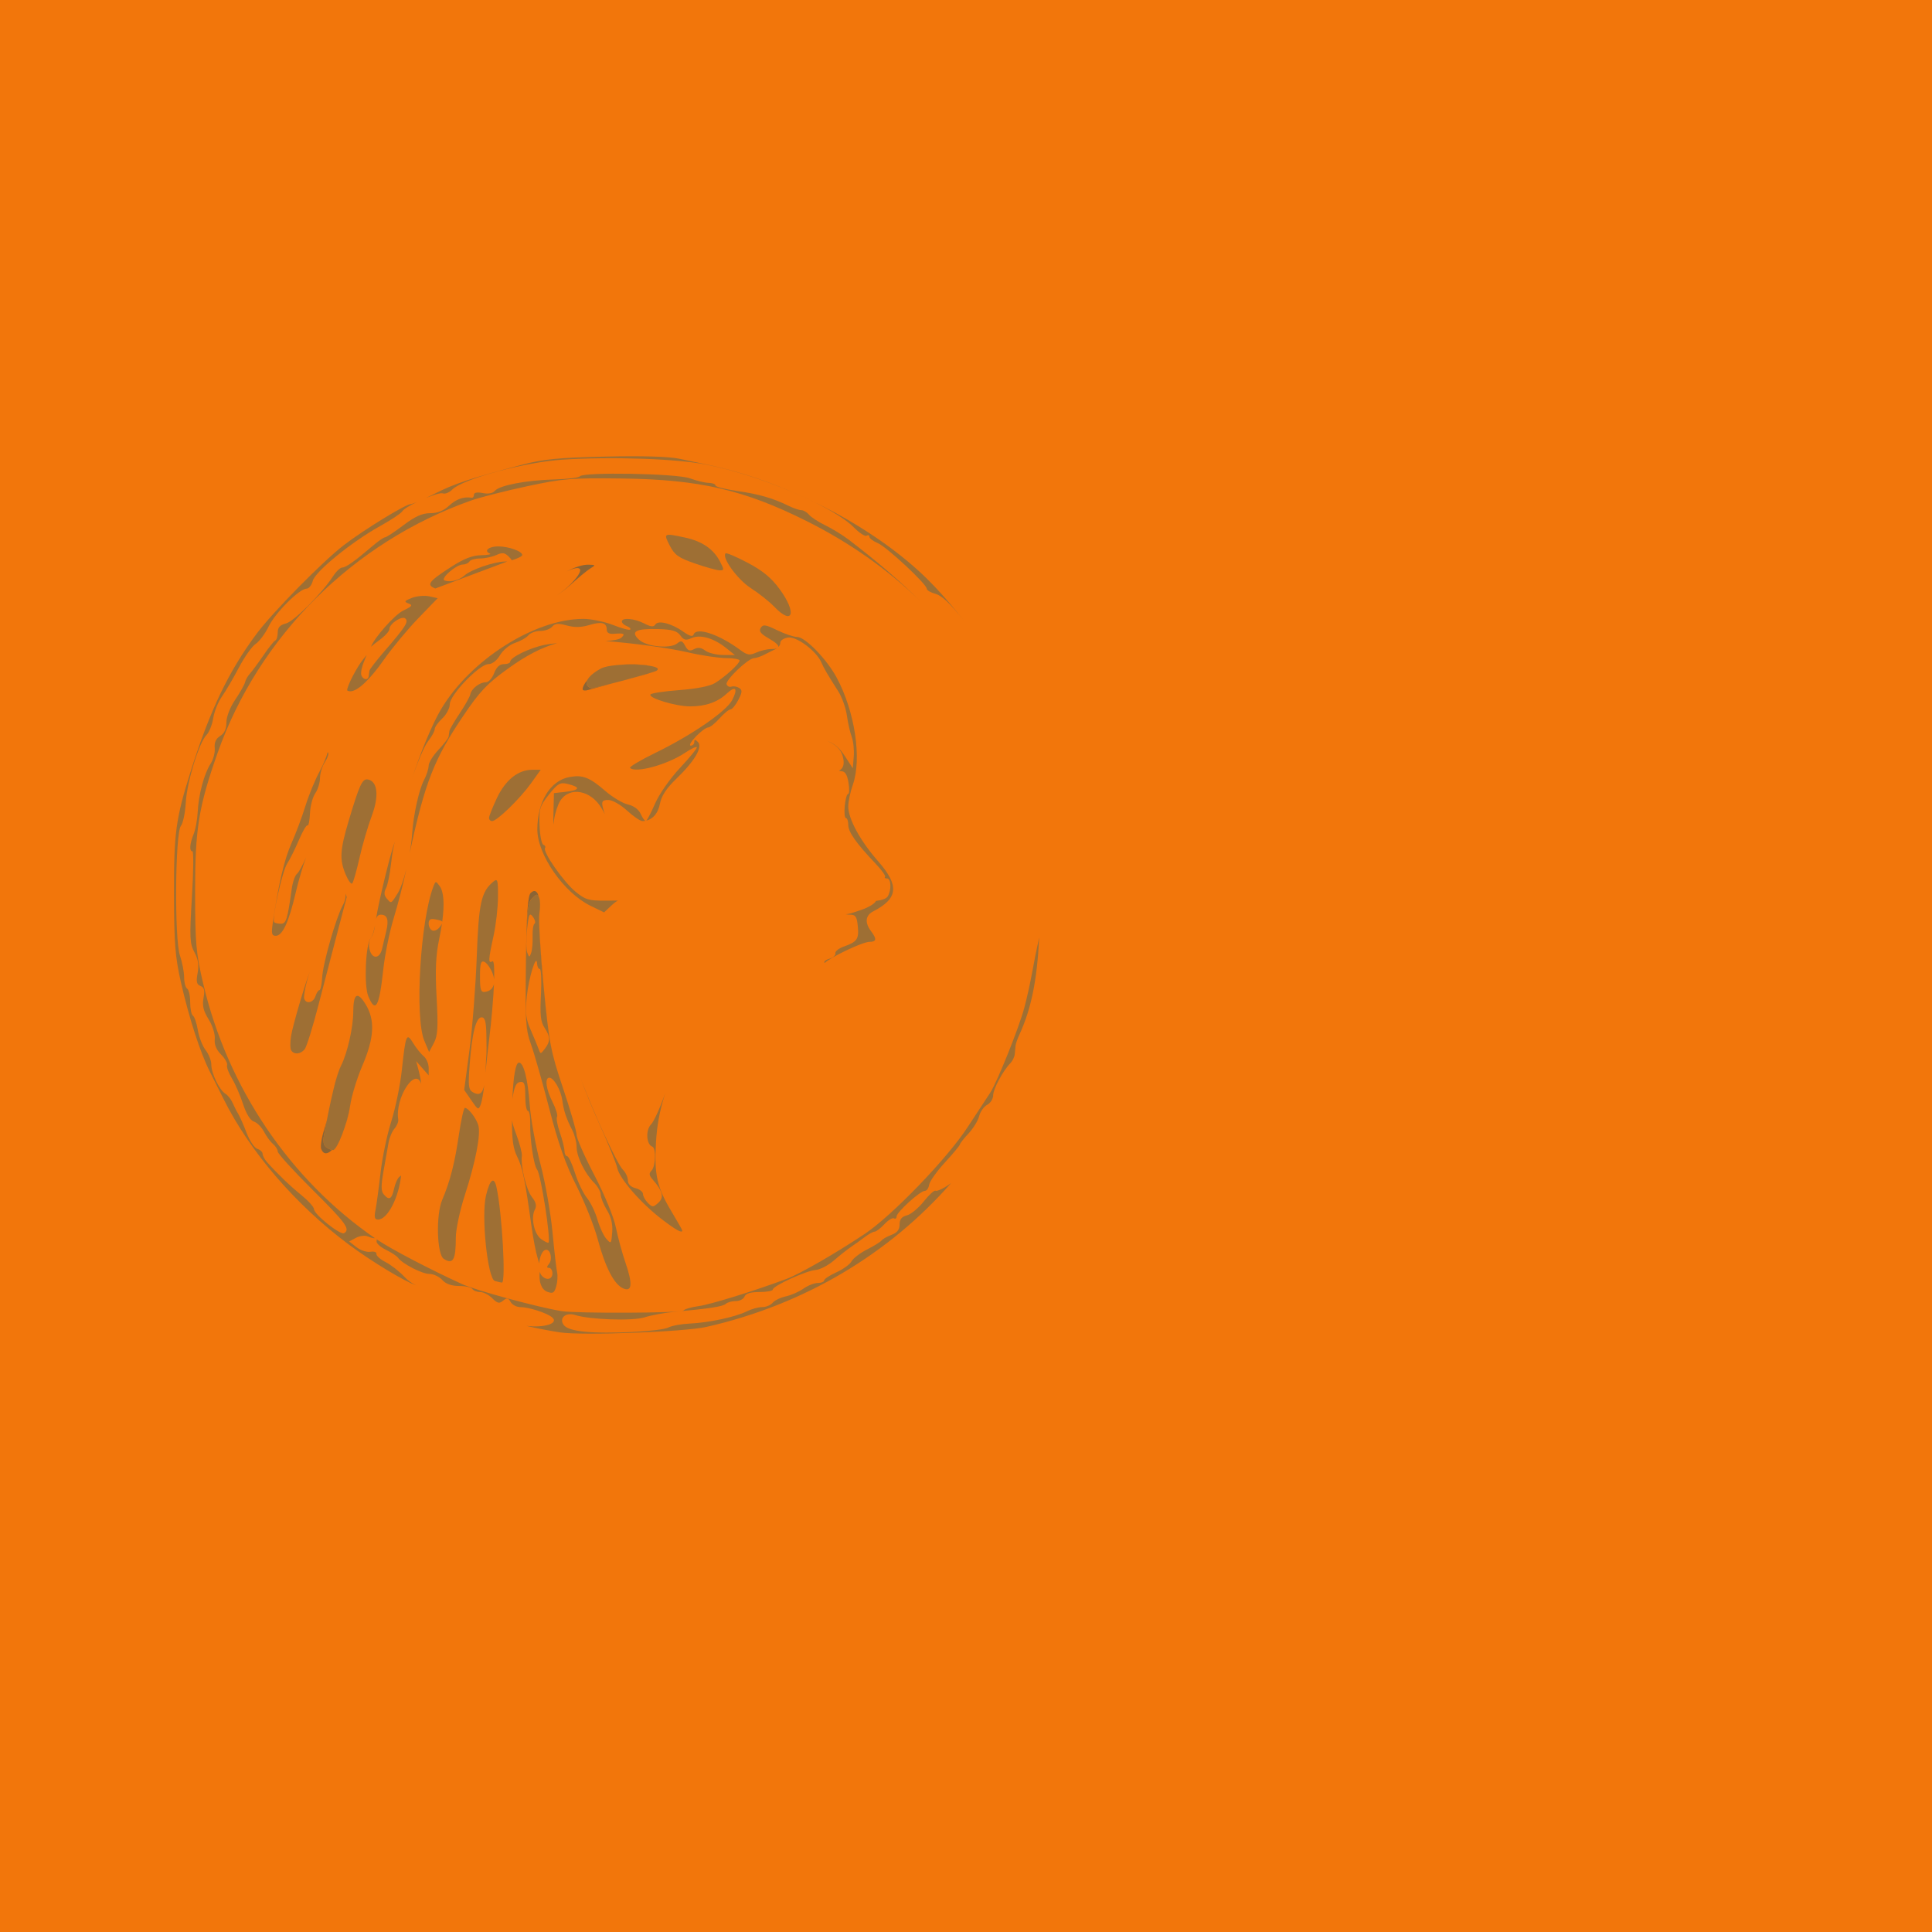
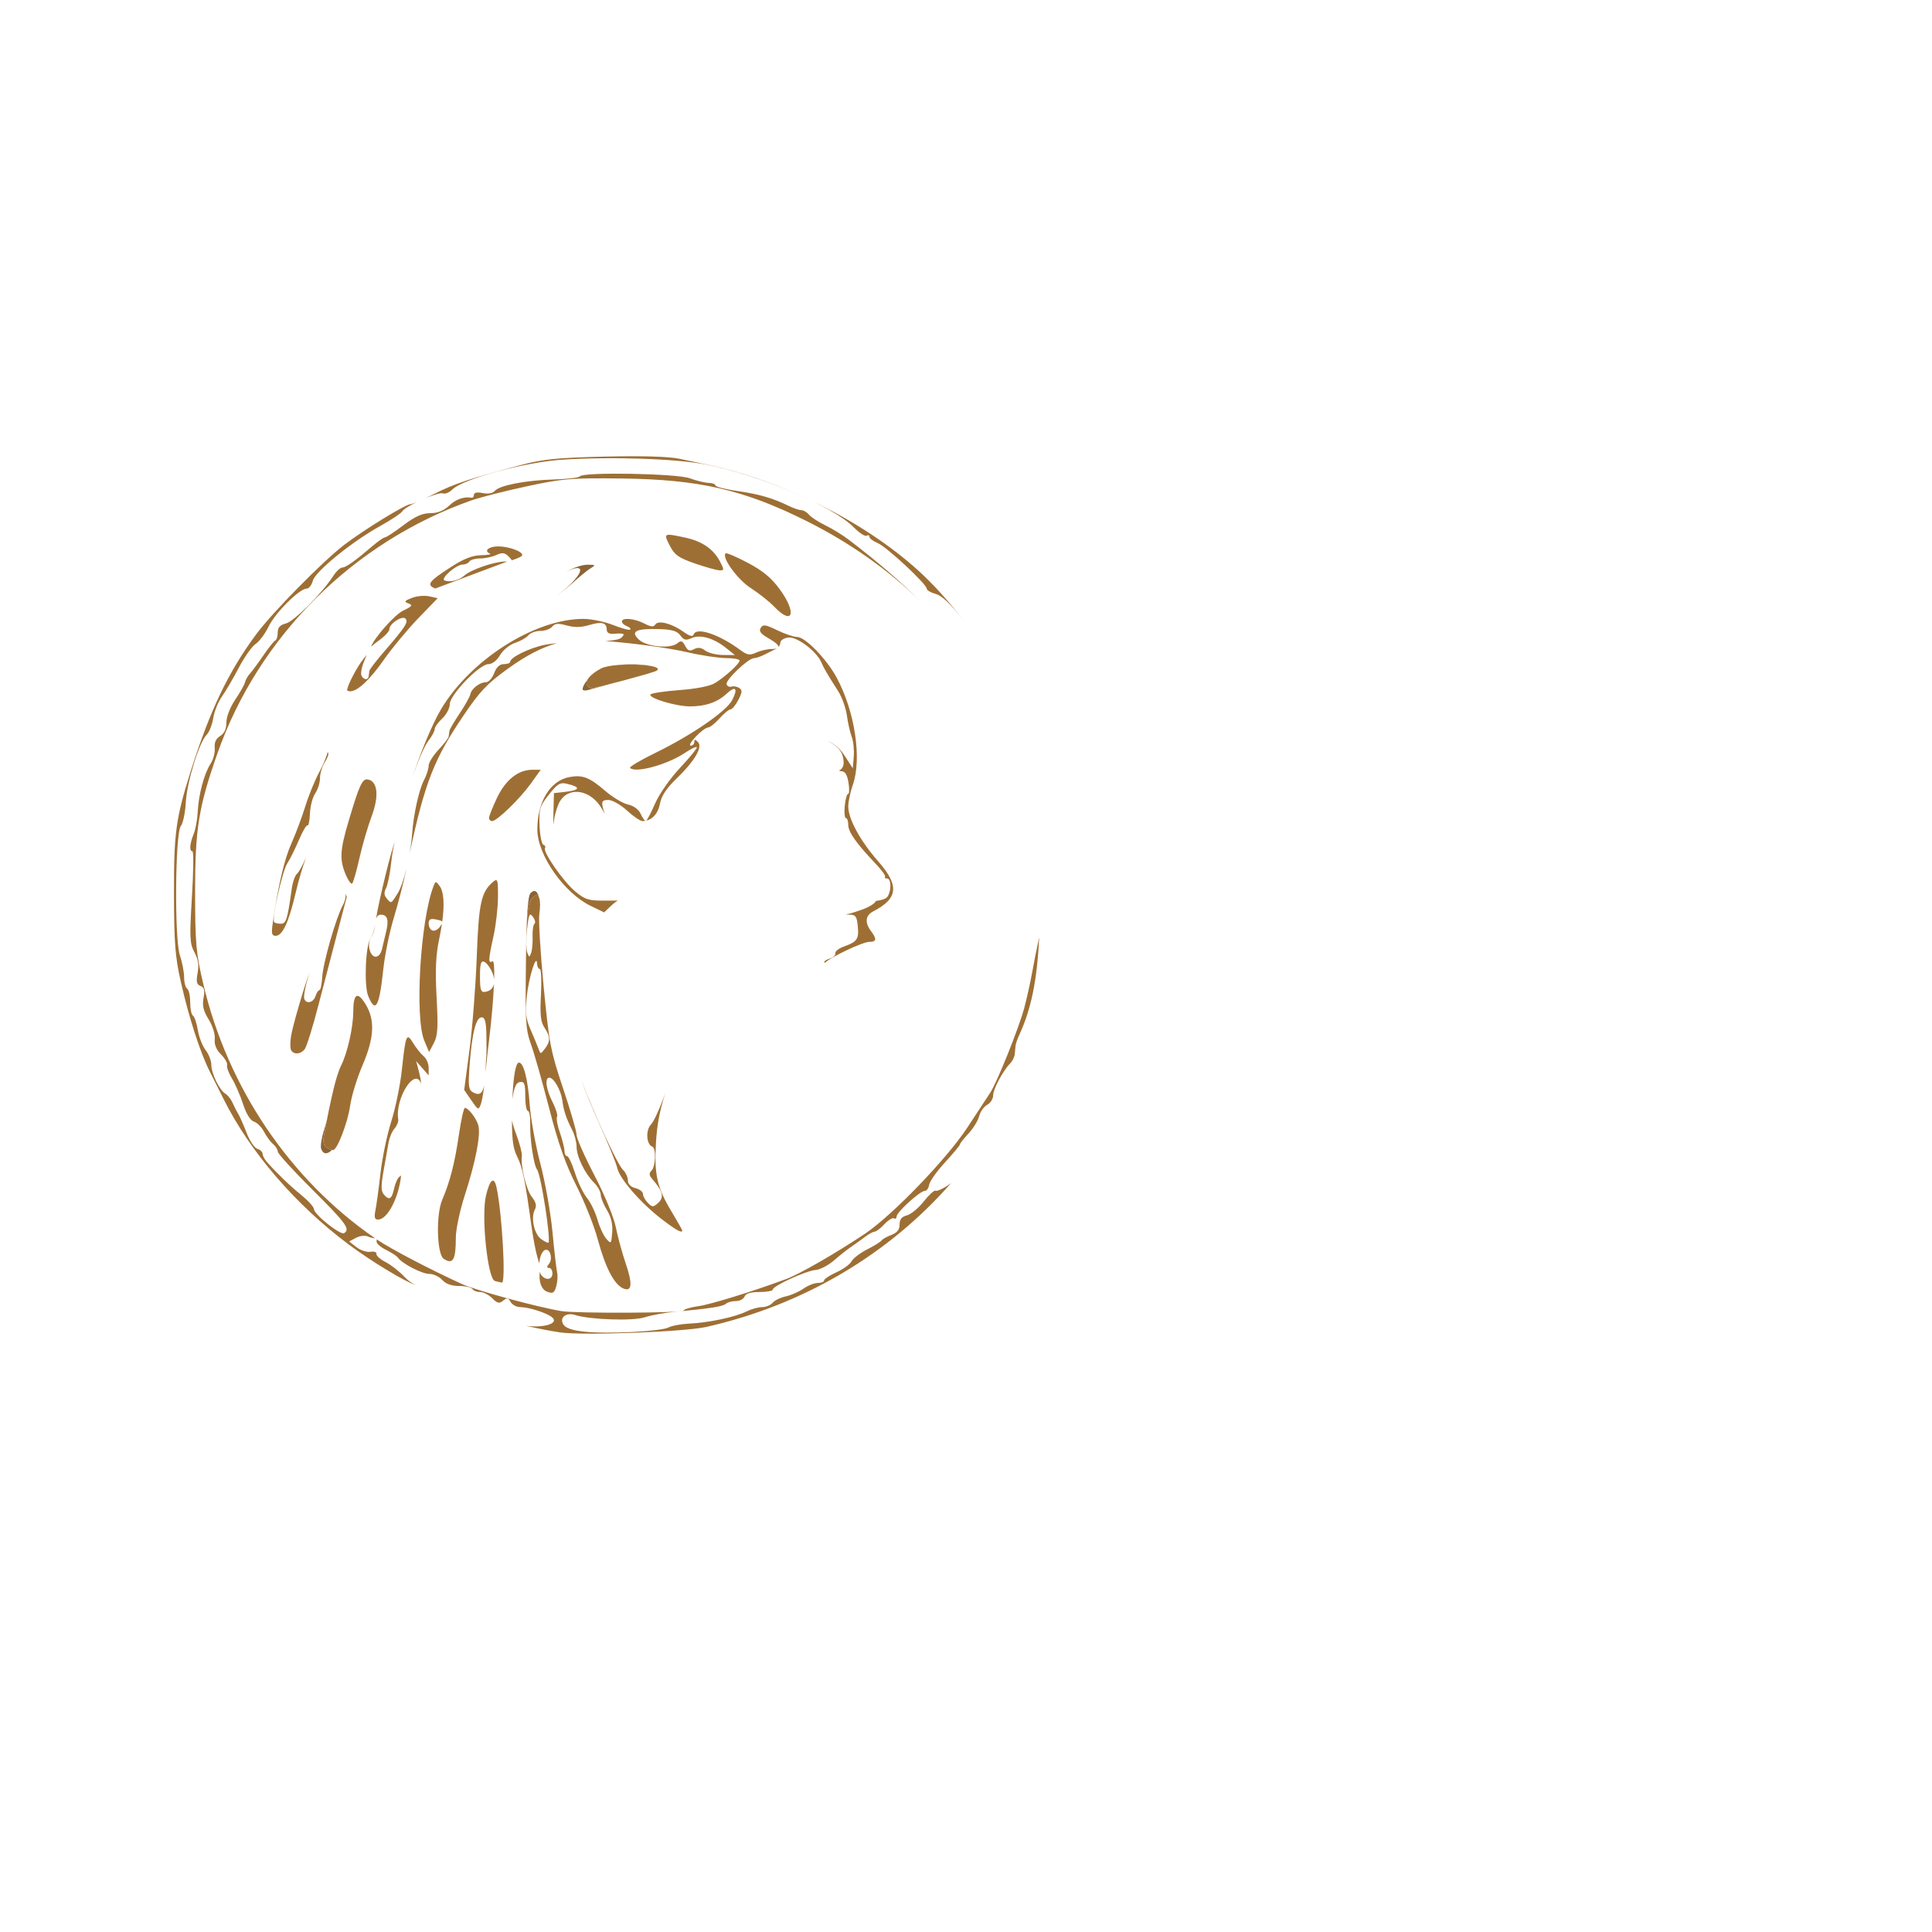
<svg xmlns="http://www.w3.org/2000/svg" width="32" height="32" viewBox="0 0 32 32">
-   <rect width="32" height="32" fill="#f2760b" />
  <g transform="scale(0.05) translate(0, 0)">
    <path d="M 184.26 197.33 C185.74,196.39 187.30,195.18 188.70,193.81 C193.84,188.76 193.15,186.70 187.65,189.32 C190.29,187.93 192.97,187.01 194.95,187.06 C197.35,187.11 197.39,187.19 195.55,188.31 C194.48,188.96 191.49,191.43 188.91,193.79 C187.38,195.18 185.77,196.39 184.26,197.33 ZM 106.40 380.61 C106.08,379.77 106.51,376.92 107.36,374.29 C107.64,373.42 107.96,372.29 108.28,371.05 C107.95,372.70 107.62,374.48 107.27,376.36 C106.93,378.19 107.24,379.54 108.12,380.10 C108.72,380.48 109.46,380.81 109.97,380.93 C108.50,382.40 107.14,382.54 106.40,380.61 ZM 175.91 346.00 C174.12,341.04 173.95,338.36 174.21,318.80 C174.43,302.71 174.83,296.76 175.79,295.81 C177.05,294.55 178.04,295.20 178.49,297.12 C178.01,296.02 177.71,296.15 176.25,297.60 C174.72,299.14 174.47,301.88 174.23,319.93 C173.99,338.28 174.17,341.09 175.92,346.00 C177.01,349.02 179.72,358.60 181.96,367.28 C179.72,358.60 177.00,349.02 175.91,346.00 ZM 193.00 228.29 C193.00,227.53 193.63,226.39 194.58,225.23 C194.23,225.89 194.18,226.48 194.47,226.96 C194.83,227.53 195.50,228.00 195.97,228.00 C196.41,228.00 198.89,227.41 202.01,226.61 C198.37,227.58 195.44,228.38 194.75,228.59 C193.79,228.89 193.00,228.75 193.00,228.29 ZM 182.51 346.44 C181.60,341.81 181.01,336.40 180.07,326.74 C179.23,318.12 178.67,309.75 178.59,305.42 C178.72,310.14 179.30,318.50 180.10,326.86 C181.03,336.46 181.61,341.83 182.51,346.44 ZM 203.74 220.38 C207.57,219.93 212.48,219.95 215.28,220.56 C212.33,220.09 207.50,219.99 203.74,220.38 ZM 120.03 353.03 C118.27,357.14 116.44,363.13 115.98,366.34 C115.64,368.66 115.06,370.93 114.34,372.99 C115.08,370.68 115.70,368.23 116.00,366.15 C116.45,363.04 118.27,357.14 120.03,353.03 ZM 110.40 361.18 C111.09,358.05 112.14,354.68 112.96,353.05 C114.13,350.73 115.24,347.10 116.01,343.44 C115.25,347.09 114.14,350.71 112.99,353.00 C112.22,354.51 111.37,357.21 110.40,361.18 ZM 215.56 222.87 C214.06,223.38 211.67,224.05 208.13,224.99 C211.04,224.20 213.80,223.41 215.56,222.87 ZM 198.77 221.62 C198.85,221.58 198.93,221.54 199.01,221.49 C199.02,221.49 199.03,221.48 199.05,221.48 C198.95,221.52 198.86,221.57 198.77,221.62 Z" fill="rgba(139,100,53,1)" />
    <path d="M 137.83 425.77 C134.01,424.48 123.17,417.96 115.50,412.24 C97.89,399.10 82.70,381.43 74.03,364.00 C72.80,361.52 70.76,357.48 69.51,355.00 C66.36,348.79 62.59,337.14 59.93,325.39 C58.04,317.08 57.67,312.45 57.63,296.50 C57.58,275.92 58.21,271.22 63.17,255.50 C69.56,235.27 75.71,222.42 84.96,210.00 C90.30,202.81 106.91,185.95 113.95,180.55 C120.58,175.47 134.38,167.00 136.04,167.00 C136.30,167.00 137.01,166.76 138.02,166.34 C135.69,167.47 133.70,168.66 133.26,169.38 C132.84,170.06 129.57,172.24 126.00,174.22 C116.53,179.46 104.38,189.34 103.61,192.42 C103.25,193.84 102.32,195.00 101.55,195.00 C99.18,195.00 91.19,202.98 88.98,207.55 C87.84,209.91 85.91,212.49 84.70,213.29 C83.49,214.09 80.99,217.61 79.15,221.12 C77.31,224.63 74.78,228.94 73.54,230.70 C72.29,232.45 70.99,235.68 70.64,237.87 C70.29,240.07 69.30,242.56 68.45,243.41 C65.96,245.89 61.95,258.94 61.55,265.78 C61.36,269.23 60.62,272.75 59.92,273.59 C58.02,275.89 57.75,311.12 59.60,316.50 C60.35,318.70 60.98,321.94 60.99,323.69 C60.99,325.45 61.45,327.16 62.00,327.50 C62.55,327.84 63.00,329.86 63.00,332.00 C63.00,334.14 63.41,336.14 63.91,336.45 C64.42,336.76 65.15,338.92 65.54,341.26 C65.93,343.59 67.10,346.57 68.13,347.88 C69.16,349.20 70.00,351.36 70.00,352.68 C70.00,355.59 72.72,361.18 74.69,362.33 C75.47,362.79 76.53,364.14 77.05,365.33 C77.57,366.52 78.41,368.17 78.93,369.00 C79.44,369.83 80.68,372.64 81.68,375.26 C82.68,377.87 84.29,380.26 85.25,380.57 C86.21,380.88 87.00,381.63 87.00,382.23 C87.00,382.84 87.64,384.04 88.41,384.92 C91.99,388.92 96.00,392.78 99.83,395.89 C102.12,397.76 104.00,399.84 104.00,400.52 C104.00,402.26 112.77,409.26 113.99,408.50 C116.11,407.19 114.62,405.15 103.49,394.09 C97.17,387.81 92.00,382.13 92.00,381.46 C92.00,380.79 91.30,379.66 90.43,378.95 C89.57,378.23 88.23,376.41 87.45,374.89 C86.66,373.38 85.16,371.87 84.11,371.54 C82.91,371.16 81.58,369.00 80.51,365.72 C79.58,362.85 77.92,359.04 76.83,357.25 C75.73,355.46 75.01,353.48 75.22,352.84 C75.43,352.21 74.53,350.63 73.23,349.32 C71.64,347.73 70.95,346.03 71.14,344.19 C71.31,342.62 70.44,339.83 69.11,337.68 C67.36,334.85 66.95,333.10 67.42,330.58 C67.90,328.01 67.67,327.09 66.41,326.61 C65.13,326.11 64.93,325.21 65.46,322.33 C65.95,319.73 65.65,317.77 64.41,315.46 C62.85,312.56 62.76,310.67 63.58,297.11 C64.09,288.80 64.16,282.00 63.75,282.00 C62.66,282.00 62.83,279.55 64.14,276.32 C64.77,274.77 65.37,271.48 65.49,269.00 C65.75,263.29 67.64,256.22 69.76,253.00 C70.66,251.62 71.28,249.29 71.13,247.80 C70.95,245.96 71.52,244.69 72.93,243.81 C74.32,242.94 75.00,241.47 75.00,239.31 C75.00,237.41 76.20,234.32 77.93,231.76 C79.54,229.37 81.01,226.77 81.18,225.98 C81.36,225.19 82.06,223.94 82.75,223.20 C83.44,222.46 85.44,219.75 87.20,217.18 C88.95,214.60 90.75,212.35 91.19,212.17 C91.64,211.98 92.00,210.79 92.00,209.53 C92.00,207.85 92.74,207.03 94.72,206.53 C97.38,205.87 106.66,196.56 110.35,190.86 C111.36,189.29 112.73,188.00 113.38,188.00 C114.57,188.00 117.61,185.84 123.55,180.75 C125.32,179.24 127.11,178.00 127.54,178.00 C127.97,178.00 130.70,176.20 133.62,174.00 C137.51,171.06 139.87,170.00 142.50,170.00 C144.94,170.00 146.95,169.20 148.78,167.50 C151.13,165.32 153.59,164.46 156.25,164.88 C156.66,164.95 157.00,164.49 157.00,163.88 C157.00,163.17 158.08,162.97 159.91,163.33 C161.72,163.69 163.23,163.42 163.90,162.62 C165.43,160.78 174.14,159.10 183.50,158.83 C187.90,158.70 191.75,158.24 192.06,157.80 C193.11,156.29 224.14,156.84 228.50,158.44 C230.70,159.25 233.51,159.93 234.75,159.96 C235.99,159.98 237.00,160.36 237.00,160.80 C237.00,161.24 240.26,162.08 244.25,162.65 C251.52,163.71 256.06,165.02 261.33,167.61 C262.89,168.37 264.75,169.00 265.46,169.00 C266.17,169.00 267.32,169.68 268.01,170.51 C268.70,171.34 271.12,172.92 273.38,174.01 C275.65,175.10 279.12,177.24 281.11,178.75 C290.34,185.79 298.21,192.52 304.95,199.22 C294.31,188.81 281.66,179.85 267.30,172.66 C246.53,162.26 231.76,158.84 206.09,158.51 C189.19,158.30 186.61,158.51 174.59,161.08 C167.39,162.62 159.02,164.75 156.00,165.82 C116.98,179.62 85.71,210.78 72.07,249.45 C65.80,267.24 64.62,274.55 64.63,295.50 C64.65,312.56 64.92,315.66 67.32,325.87 C75.40,360.24 96.03,390.78 124.21,410.17 C123.78,410.23 122.72,409.97 121.83,409.58 C120.91,409.18 119.15,409.39 117.91,410.05 L 115.67 411.25 L 118.09 413.14 C119.41,414.18 121.49,414.87 122.70,414.67 C123.91,414.46 124.81,414.78 124.70,415.36 C124.59,415.95 125.95,417.17 127.71,418.07 C129.48,418.97 132.25,421.13 133.87,422.86 C135.09,424.17 136.66,425.30 137.83,425.77 ZM 206.38 426.77 C203.39,425.42 200.49,419.77 198.00,410.50 C196.83,406.12 193.65,398.15 190.95,392.80 C187.37,385.71 184.92,378.78 181.96,367.28 C179.72,358.60 177.01,349.02 175.92,346.00 C174.17,341.09 173.99,338.28 174.23,319.93 C174.26,317.20 174.30,314.82 174.34,312.75 C174.36,314.02 174.46,315.04 174.64,315.51 C175.30,317.23 175.39,317.23 175.96,315.62 C176.29,314.66 176.51,312.22 176.43,310.19 C176.36,308.16 176.64,306.27 177.06,305.99 C177.48,305.72 177.25,304.70 176.55,303.73 C175.43,302.20 175.17,302.74 174.60,307.82 C174.51,308.64 174.44,309.47 174.40,310.27 C174.63,300.76 175.05,298.81 176.25,297.60 C177.84,296.01 178.06,296.00 178.63,297.47 C178.97,298.36 178.99,300.70 178.67,302.67 C178.35,304.65 178.98,315.48 180.07,326.74 C181.90,345.60 182.41,348.27 186.53,360.53 C188.99,367.86 191.00,374.79 191.00,375.93 C191.00,377.08 193.65,383.08 196.88,389.27 C200.26,395.74 203.28,403.07 203.99,406.51 C204.66,409.81 206.10,415.08 207.18,418.23 C209.64,425.40 209.38,428.12 206.38,426.77 ZM 214.09 271.85 C214.60,271.29 215.78,269.00 216.95,266.30 C218.38,263.02 221.90,257.97 225.34,254.29 C228.61,250.80 231.08,247.75 230.83,247.50 C230.59,247.25 228.84,248.09 226.94,249.37 C221.10,253.29 210.54,256.20 208.72,254.39 C208.38,254.05 212.13,251.82 217.04,249.43 C229.13,243.54 240.61,235.65 242.56,231.89 C244.55,228.03 243.69,227.01 240.75,229.76 C237.71,232.61 233.72,234.00 228.61,234.00 C223.90,234.00 214.73,231.25 215.47,230.05 C215.73,229.63 220.05,228.98 225.07,228.60 C230.71,228.18 235.22,227.29 236.85,226.27 C240.32,224.13 245.00,219.84 245.00,218.81 C245.00,218.37 242.99,218.00 240.54,218.00 C238.09,218.00 232.35,217.14 227.79,216.08 C221.27,214.58 209.65,213.04 200.56,212.36 C203.46,212.16 205.26,211.78 205.82,211.25 C207.24,209.91 206.78,209.68 203.25,209.96 C201.83,210.08 201.00,209.59 201.00,208.63 C201.00,206.26 199.36,205.81 195.21,207.05 C192.53,207.86 190.30,207.90 187.74,207.19 C184.88,206.41 183.84,206.49 182.92,207.59 C182.28,208.37 180.52,209.00 179.00,209.00 C177.48,209.00 175.70,209.65 175.04,210.45 C174.38,211.25 172.40,212.37 170.63,212.96 C168.85,213.54 166.63,215.35 165.65,217.01 C164.59,218.82 163.06,220.00 161.79,220.00 C158.84,220.00 149.00,230.20 149.00,233.26 C149.00,234.58 147.88,236.71 146.50,238.00 C145.12,239.29 144.00,240.88 144.00,241.54 C144.00,242.19 143.09,243.89 141.97,245.31 C140.52,247.16 138.30,252.47 136.36,258.27 C139.22,249.50 143.09,240.01 146.10,234.95 C155.84,218.56 177.09,205.05 193.21,205.01 C195.81,205.01 200.25,205.92 203.09,207.04 C205.93,208.16 208.49,208.84 208.77,208.56 C209.06,208.28 208.55,207.76 207.64,207.42 C206.74,207.07 206.00,206.38 206.00,205.89 C206.00,204.49 210.20,204.86 213.42,206.54 C215.59,207.67 216.53,207.76 217.07,206.89 C218.01,205.36 222.49,206.50 226.37,209.27 C228.42,210.72 229.49,211.02 229.77,210.20 C230.63,207.60 238.14,210.08 245.20,215.30 C247.53,217.03 248.35,217.16 250.52,216.17 C251.94,215.53 254.20,215.00 255.55,215.00 C256.35,215.00 256.95,214.93 257.34,214.79 C257.23,214.87 257.12,214.93 257.00,214.99 C256.17,215.37 254.49,216.21 253.26,216.84 C252.03,217.48 250.46,218.01 249.76,218.03 C247.82,218.07 240.21,225.34 240.70,226.69 C240.94,227.35 241.66,227.69 242.31,227.45 C242.97,227.22 244.10,227.41 244.84,227.88 C245.95,228.59 245.91,229.28 244.57,231.87 C243.68,233.59 242.51,235.00 241.98,235.00 C241.45,235.00 239.81,236.35 238.34,238.00 C236.87,239.65 235.15,241.00 234.52,241.00 C233.89,241.00 232.08,242.35 230.50,244.00 C228.92,245.65 228.16,247.00 228.81,247.00 C229.47,247.00 230.00,246.46 230.00,245.80 C230.00,244.87 230.27,244.87 231.21,245.81 C232.86,247.46 230.11,252.13 224.00,258.02 C220.73,261.17 219.10,263.67 218.61,266.26 C218.05,269.27 216.36,271.30 214.09,271.85 ZM 185.50 441.37 C181.92,440.82 178.11,440.08 174.30,439.20 C180.16,439.95 185.47,438.40 182.79,436.30 C180.95,434.86 175.10,433.00 172.40,433.00 C171.13,433.00 169.67,432.23 169.15,431.30 C168.36,429.89 167.92,429.82 166.66,430.86 C165.40,431.91 164.78,431.78 163.07,430.07 C161.93,428.93 160.13,428.00 159.06,428.00 C157.99,428.00 156.84,427.55 156.50,427.00 C156.16,426.45 154.18,426.00 152.10,426.00 C149.58,426.00 147.70,425.33 146.50,424.00 C145.50,422.90 143.58,422.00 142.21,422.00 C139.78,422.00 133.15,418.56 131.82,416.61 C131.45,416.07 129.65,414.89 127.82,414.00 C126.00,413.10 124.61,411.84 124.75,411.19 C124.80,410.94 124.80,410.71 124.76,410.54 C124.84,410.59 124.92,410.65 125.00,410.70 C129.50,413.75 142.63,420.61 153.00,425.34 C157.71,427.48 178.15,433.05 186.00,434.32 C191.00,435.13 225.90,434.98 226.41,434.14 C226.71,433.67 228.96,433.00 231.42,432.67 C235.41,432.12 249.45,427.78 260.53,423.66 C264.93,422.03 276.96,415.10 286.48,408.73 C295.56,402.66 313.64,383.91 320.46,373.50 C323.70,368.55 327.10,363.38 328.01,362.00 C330.26,358.60 337.44,340.76 339.27,334.00 C340.09,330.98 341.29,325.58 341.94,322.00 C342.58,318.42 343.48,313.92 343.93,312.00 C344.04,311.53 344.14,311.03 344.24,310.52 C343.56,324.92 341.54,334.41 337.63,342.87 C337.02,344.18 336.48,345.75 336.42,346.37 C336.36,346.99 336.24,348.26 336.15,349.18 C336.07,350.10 335.42,351.45 334.71,352.18 C332.23,354.72 329.00,360.75 329.00,362.83 C329.00,363.99 328.11,365.41 327.01,365.99 C325.92,366.58 324.72,368.27 324.35,369.76 C323.97,371.25 322.39,373.82 320.84,375.48 C319.28,377.14 318.01,378.76 318.00,379.08 C318.00,379.40 315.77,382.09 313.04,385.06 C310.31,388.02 307.95,391.36 307.79,392.48 C307.63,393.59 306.98,394.50 306.35,394.50 C304.78,394.50 297.00,401.57 297.00,402.99 C297.00,403.61 296.62,403.88 296.15,403.59 C295.68,403.30 294.25,404.17 292.97,405.53 C291.70,406.89 290.24,408.00 289.73,408.00 C289.23,408.00 287.78,408.79 286.52,409.75 C285.26,410.71 283.22,412.17 281.99,413.00 C280.76,413.83 278.20,415.85 276.30,417.50 C274.41,419.15 271.65,420.59 270.18,420.70 C267.05,420.93 256.00,425.99 256.00,427.18 C256.00,427.63 254.02,428.00 251.61,428.00 C248.62,428.00 247.03,428.48 246.64,429.50 C246.32,430.33 245.01,431.00 243.73,431.00 C242.45,431.00 240.97,431.41 240.45,431.90 C239.51,432.80 235.13,433.48 223.50,434.55 C220.20,434.85 215.70,435.68 213.50,436.39 C209.59,437.65 195.42,437.17 190.50,435.61 C187.51,434.66 185.22,436.49 186.60,438.72 C187.37,439.95 189.51,440.69 193.60,441.13 C201.32,441.95 218.96,441.06 221.49,439.72 C222.58,439.15 225.73,438.57 228.49,438.45 C234.79,438.16 243.63,436.27 247.33,434.42 C248.89,433.64 251.20,433.00 252.46,433.00 C253.72,433.00 255.29,432.35 255.95,431.56 C256.60,430.77 258.57,429.82 260.32,429.44 C262.07,429.06 264.69,427.91 266.15,426.88 C267.61,425.84 269.75,425.00 270.90,425.00 C272.06,425.00 273.00,424.62 273.00,424.15 C273.00,423.69 274.83,422.48 277.06,421.47 C279.29,420.47 281.56,418.82 282.09,417.82 C282.63,416.82 284.96,415.04 287.28,413.87 C289.60,412.69 291.73,411.37 292.02,410.93 C292.31,410.49 293.77,409.66 295.27,409.09 C297.20,408.35 298.00,407.34 298.00,405.63 C298.00,403.91 298.70,403.04 300.41,402.61 C301.74,402.28 304.26,400.20 306.00,398.00 C307.75,395.79 309.50,394.19 309.90,394.44 C310.47,394.79 313.43,393.19 315.07,391.90 C294.51,415.36 266.50,432.19 234.00,439.56 C226.67,441.22 192.81,442.48 185.50,441.37 ZM 108.12 380.10 C107.24,379.54 106.93,378.19 107.27,376.36 C109.64,363.50 111.48,355.98 112.99,353.00 C115.08,348.86 116.99,340.39 117.02,335.20 C117.04,329.13 118.38,328.26 121.05,332.58 C124.31,337.86 124.02,343.73 120.03,353.03 C118.27,357.14 116.45,363.04 116.00,366.15 C115.14,372.04 111.70,381.01 110.31,380.98 C109.86,380.98 108.88,380.58 108.12,380.10 ZM 147.02 417.03 C144.71,415.57 144.36,402.45 146.49,397.45 C149.09,391.38 150.64,385.32 152.04,375.75 C152.75,370.94 153.63,367.00 154.01,367.00 C155.12,367.00 157.71,370.33 158.43,372.70 C159.34,375.67 157.60,384.72 153.99,395.88 C152.34,400.96 151.00,407.28 151.00,409.96 C151.00,417.36 150.09,418.97 147.02,417.03 ZM 140.57 344.78 C137.33,337.10 139.23,304.91 143.59,293.61 C144.30,291.78 144.37,291.78 145.66,293.55 C147.01,295.40 147.29,299.51 146.49,305.35 C146.32,304.99 145.60,304.81 144.14,304.53 C142.57,304.23 142.00,304.61 142.00,305.97 C142.00,307.00 142.56,308.02 143.25,308.25 C143.94,308.49 145.03,307.96 145.67,307.09 C146.01,306.62 146.26,306.26 146.40,305.98 C146.17,307.55 145.87,309.24 145.49,311.05 C144.36,316.42 144.14,321.28 144.63,330.40 C145.17,340.45 145.01,343.10 143.71,345.54 L 142.14 348.50 ZM 156.13 364.48 L 153.77 361.05 L 155.53 347.77 C156.50,340.47 157.57,326.62 157.93,317.00 C158.58,299.09 159.39,295.41 163.43,292.05 C164.83,290.90 165.00,291.46 164.96,297.13 C164.95,300.63 164.29,306.42 163.50,310.00 C161.75,317.95 161.69,319.31 163.10,318.44 C163.63,318.11 163.81,320.49 163.69,324.50 C163.62,323.79 163.42,323.01 163.08,322.19 C162.38,320.51 161.18,318.90 160.41,318.60 C159.30,318.18 159.00,319.23 159.00,323.44 C159.00,327.93 159.28,328.78 160.70,328.57 C162.35,328.33 163.36,327.35 163.64,325.91 C163.43,330.84 162.85,337.71 161.96,345.00 C161.57,348.11 161.12,352.23 160.81,355.38 C160.93,352.34 161.08,349.58 161.14,349.20 C161.19,348.81 161.18,345.91 161.12,342.75 C161.03,338.43 160.64,337.00 159.54,337.00 C157.68,337.00 156.37,342.16 155.58,352.69 C155.04,359.86 155.18,361.00 156.72,361.86 C158.74,362.99 159.87,362.32 160.42,359.38 C160.13,362.07 159.65,364.77 159.28,365.78 C158.52,367.82 158.37,367.75 156.13,364.48 ZM 285.32 301.41 C288.10,300.46 290.01,299.10 290.13,298.46 C292.29,298.17 293.59,297.68 294.04,296.98 C295.36,294.89 295.22,291.00 293.83,291.00 C293.19,291.00 292.90,290.76 293.19,290.48 C293.48,290.19 292.09,288.24 290.11,286.16 C283.67,279.39 281.00,275.61 281.00,273.28 C281.00,272.03 280.65,271.00 280.22,271.00 C279.80,271.00 279.62,269.20 279.83,267.00 C280.04,264.80 280.54,263.00 280.95,263.00 C281.35,263.00 281.41,261.31 281.07,259.25 C280.65,256.66 279.94,255.50 278.78,255.49 C278.55,255.49 278.25,255.41 277.90,255.27 C278.16,255.19 278.41,255.02 278.68,254.75 C279.54,253.89 279.70,252.51 279.16,250.49 C278.58,248.28 276.64,246.52 274.00,245.44 C276.41,246.30 278.12,247.77 279.86,250.44 L 282.50 254.50 L 282.82 250.62 C282.99,248.49 282.69,245.56 282.15,244.12 C281.61,242.68 280.88,239.48 280.54,237.00 C280.19,234.52 278.91,230.93 277.68,229.00 C273.89,223.05 273.03,221.57 272.09,219.44 C270.46,215.69 264.04,210.86 261.15,211.19 C259.69,211.36 258.50,212.13 258.50,212.89 C258.50,213.36 258.25,213.89 257.86,214.32 C257.98,213.73 256.87,212.75 254.55,211.42 C251.98,209.95 251.33,209.08 252.00,208.00 C252.76,206.77 253.58,206.88 257.47,208.78 C259.99,210.00 262.95,211.00 264.05,211.00 C266.74,211.00 273.87,218.34 277.18,224.51 C283.22,235.78 285.55,251.34 282.50,260.00 C281.67,262.34 281.00,265.56 281.00,267.16 C281.00,271.28 284.96,278.54 290.90,285.31 C297.97,293.37 297.55,297.63 289.25,301.91 C286.67,303.24 286.41,305.63 288.53,308.44 C290.51,311.06 290.38,312.00 288.02,312.00 C285.69,312.00 274.77,317.26 273.19,319.01 C272.79,318.53 273.37,318.02 274.98,317.51 C276.07,317.16 276.86,316.38 276.73,315.76 C276.60,315.15 277.85,314.16 279.50,313.57 C283.95,311.99 284.56,311.10 284.16,306.86 C283.85,303.61 283.43,303.00 281.51,303.00 C281.05,303.00 280.60,302.95 280.17,302.86 C281.17,302.83 282.58,302.34 285.32,301.41 ZM 200.85 410.37 C202.42,412.15 202.51,412.05 202.80,408.23 C203.01,405.52 202.44,403.13 201.06,400.86 C199.93,399.01 199.01,396.71 199.00,395.75 C199.00,394.79 198.00,393.00 196.78,391.78 C193.72,388.72 191.00,383.12 191.00,379.87 C191.00,378.38 190.35,375.89 189.55,374.33 C187.56,370.45 186.75,368.02 186.27,364.50 C185.81,361.12 183.45,357.00 181.98,357.00 C180.37,357.00 180.87,360.82 183.04,365.07 C184.16,367.27 184.83,369.47 184.52,369.97 C184.21,370.46 184.64,372.81 185.47,375.18 C186.29,377.56 186.98,380.29 186.99,381.25 C186.99,382.21 187.39,383.00 187.86,383.00 C188.34,383.00 189.51,385.50 190.47,388.55 C191.43,391.61 193.21,395.32 194.42,396.80 C195.63,398.29 197.20,401.52 197.91,404.00 C198.62,406.48 199.94,409.34 200.85,410.37 ZM 114.51 289.69 C112.43,284.71 112.60,281.70 115.50,271.93 C119.06,259.96 120.03,257.86 121.87,258.21 C125.12,258.84 125.62,263.69 123.13,270.33 C121.86,273.73 120.03,279.99 119.07,284.26 C118.11,288.52 117.03,292.31 116.67,292.66 C116.32,293.02 115.35,291.68 114.51,289.69 ZM 181.25 427.90 C179.35,427.19 178.40,424.57 178.82,421.31 C178.96,421.82 179.17,422.26 179.46,422.58 C180.96,424.28 183.00,423.85 183.00,421.83 C183.00,420.83 182.49,420.00 181.88,420.00 C181.06,420.00 181.06,419.63 181.89,418.63 C183.07,417.21 182.42,414.00 180.95,414.00 C179.70,414.00 178.79,416.25 178.61,418.53 C178.46,417.93 178.28,417.28 178.07,416.63 C177.52,414.91 176.60,410.12 176.03,406.00 C173.91,390.67 173.11,386.75 171.33,383.17 C170.01,380.51 169.59,377.74 169.60,371.09 C169.85,372.43 170.30,373.86 170.99,375.69 C172.14,378.77 172.99,382.01 172.87,382.89 C172.43,386.34 174.33,394.14 176.17,396.48 C177.57,398.26 177.84,399.44 177.17,400.72 C175.77,403.40 176.96,408.86 179.31,410.50 C180.45,411.30 181.51,411.82 181.68,411.65 C182.56,410.77 179.20,389.07 177.93,387.47 C176.81,386.05 175.51,377.40 175.64,372.25 C175.70,369.91 175.36,368.00 174.87,368.00 C174.39,368.00 174.00,365.79 174.00,363.09 C174.00,358.98 173.71,358.22 172.25,358.43 C170.96,358.62 170.33,360.04 169.73,364.12 C170.04,356.48 170.83,352.00 171.92,352.00 C173.47,352.00 174.85,357.45 175.48,366.00 C175.82,370.67 177.41,379.48 179.02,385.56 C180.62,391.65 182.41,401.77 183.01,408.05 C183.60,414.34 184.30,420.39 184.55,421.49 C184.81,422.60 184.68,424.68 184.26,426.12 C183.62,428.34 183.15,428.61 181.25,427.90 ZM 124.39 400.82 C124.73,399.08 125.48,393.57 126.05,388.57 C126.61,383.58 128.21,375.90 129.61,371.50 C131.00,367.10 132.58,359.45 133.11,354.50 C134.39,342.58 134.67,341.93 136.88,345.56 C137.87,347.18 139.42,349.12 140.34,349.87 C141.25,350.63 142.00,352.36 142.00,353.73 L 142.00 356.22 L 137.85 351.50 L 138.52 354.00 C139.05,356.00 139.40,357.55 139.52,359.05 C137.62,353.18 130.80,363.73 131.92,370.85 C132.04,371.59 131.48,372.94 130.69,373.85 C129.89,374.76 129.01,376.85 128.72,378.50 C128.43,380.15 127.68,384.36 127.06,387.85 C126.20,392.65 126.21,394.55 127.08,395.60 C128.88,397.77 129.78,397.29 130.55,393.75 C130.93,391.96 131.76,390.17 132.38,389.77 C132.62,389.61 132.78,389.48 132.87,389.37 C132.14,396.56 128.43,404.00 125.22,404.00 C124.10,404.00 123.90,403.24 124.39,400.82 ZM 204.69 298.32 C204.08,298.63 203.31,299.24 202.37,300.12 L 200.12 302.24 L 195.64 300.07 C186.81,295.79 178.00,283.16 178.00,274.78 C178.00,265.59 182.26,258.60 188.59,257.42 C192.98,256.59 195.27,257.48 200.49,261.99 C202.92,264.10 206.31,266.13 208.02,266.50 C209.92,266.92 211.55,268.12 212.22,269.59 C212.74,270.72 213.37,271.67 213.74,271.92 C213.44,271.97 213.13,272.00 212.82,272.00 C212.09,271.99 209.79,270.42 207.69,268.50 C205.60,266.57 202.83,265.00 201.53,265.00 C199.15,265.00 198.99,265.63 200.36,269.70 C200.37,269.73 200.38,269.76 200.39,269.78 C200.15,269.25 199.81,268.63 199.34,267.84 C195.79,261.73 188.71,260.41 185.59,265.27 C184.80,266.49 183.88,269.30 183.55,271.50 L 183.30 273.22 C183.27,272.37 183.30,271.04 183.34,269.11 L 183.50 262.73 L 186.93 262.35 C192.23,261.77 192.56,260.77 187.83,259.64 C185.55,259.10 184.68,259.61 181.83,263.22 C178.79,267.05 178.52,267.96 178.73,273.46 C178.86,276.78 179.43,279.64 179.99,279.83 C180.55,280.02 180.80,280.51 180.54,280.93 C179.76,282.20 186.68,292.12 190.61,295.35 C193.88,298.05 195.02,298.39 200.65,298.35 L 204.69 298.32 ZM 122.41 314.49 C123.25,317.84 125.81,317.69 126.58,314.25 C126.92,312.74 127.53,310.15 127.94,308.50 C128.87,304.74 128.31,303.00 126.17,303.00 C125.38,303.00 124.86,303.45 124.56,304.42 C125.46,298.42 129.84,280.62 130.92,278.61 C130.52,279.41 129.92,282.59 129.56,285.95 C129.17,289.50 128.41,293.24 127.86,294.26 C127.16,295.56 127.22,296.57 128.05,297.56 C128.71,298.35 129.07,298.82 129.44,298.82 C129.96,298.83 130.49,297.93 131.84,295.75 C132.75,294.26 133.74,291.35 134.58,287.96 C134.54,288.18 134.49,288.40 134.45,288.62 C133.64,292.53 131.83,299.51 130.43,304.12 C129.03,308.73 127.47,316.37 126.97,321.11 C125.63,333.63 124.40,335.80 121.99,329.98 C120.52,326.43 121.10,312.79 122.81,310.73 C123.31,310.13 123.89,308.35 124.26,306.42 C124.09,308.06 123.51,309.88 122.92,310.60 C122.29,311.35 122.06,313.10 122.41,314.49 ZM 163.95 424.35 C161.54,423.70 159.36,402.84 160.99,396.04 C162.28,390.67 163.64,389.57 164.46,393.25 C166.32,401.65 167.65,425.10 166.25,424.88 C165.84,424.82 164.80,424.58 163.95,424.35 ZM 96.46 347.94 C96.10,347.35 96.08,345.21 96.42,343.19 C97.03,339.50 100.79,326.76 102.66,321.76 C101.48,325.23 100.46,329.88 100.78,330.84 C101.40,332.71 103.81,332.17 104.50,330.00 C104.85,328.90 105.44,328.00 105.82,327.99 C106.19,327.99 106.60,326.08 106.73,323.74 C106.98,319.09 111.28,304.06 113.57,299.84 C114.36,298.37 114.62,297.01 114.42,295.97 L 114.86 297.15 L 111.92 308.33 C110.29,314.47 107.41,325.51 105.51,332.86 C103.62,340.21 101.54,346.85 100.91,347.61 C99.54,349.26 97.38,349.42 96.46,347.94 ZM 256.46 200.96 C254.86,199.29 251.38,196.53 248.72,194.82 C244.33,192.01 239.00,184.67 240.36,183.31 C240.63,183.04 243.92,184.44 247.68,186.42 C252.67,189.06 255.51,191.40 258.25,195.14 C264.04,203.03 262.68,207.45 256.46,200.96 ZM 115.00 228.62 C115.00,227.17 118.35,220.74 120.34,218.37 C120.75,217.89 121.13,217.40 121.47,216.95 C121.21,217.61 120.90,218.40 120.57,219.18 C119.82,220.95 119.44,222.98 119.71,223.70 C120.30,225.23 121.95,225.44 122.12,224.00 C122.19,223.45 122.31,222.63 122.38,222.17 C122.44,221.72 124.73,218.76 127.45,215.61 C134.31,207.67 135.39,205.99 134.32,204.93 C133.22,203.82 129.00,206.57 129.00,208.40 C129.00,209.10 127.48,210.76 125.61,212.09 C124.55,212.85 123.58,213.63 122.92,214.24 C123.86,211.42 130.69,203.64 133.58,202.26 C136.53,200.85 136.82,200.46 135.31,199.90 C133.77,199.32 133.94,199.05 136.42,198.07 C138.03,197.44 140.62,197.20 142.17,197.54 L 144.99 198.16 L 138.54 204.83 C135.00,208.50 129.87,214.68 127.15,218.57 C122.52,225.18 118.45,229.00 116.04,229.00 C115.47,229.00 115.00,228.83 115.00,228.62 ZM 233.61 215.51 C234.65,216.29 237.29,216.95 239.47,216.97 L 243.43 217.00 L 240.65 214.75 C236.52,211.41 231.99,210.08 229.14,211.36 C227.20,212.23 226.53,212.08 225.37,210.49 C224.28,209.00 222.61,208.51 218.10,208.39 C210.58,208.18 208.74,209.18 211.67,211.90 C214.19,214.25 222.08,215.01 224.36,213.12 C225.60,212.09 226.06,212.24 226.97,213.95 C227.84,215.57 228.48,215.81 229.90,215.05 C231.19,214.36 232.27,214.49 233.61,215.51 ZM 184.55 213.06 C179.47,214.44 174.22,217.19 168.19,221.55 C161.31,226.52 158.89,229.08 153.49,237.10 C143.92,251.28 140.81,258.85 135.68,282.76 C136.09,280.45 136.39,278.12 136.54,276.00 C136.97,269.84 138.80,261.59 140.42,258.50 C141.28,256.85 141.99,254.67 141.99,253.66 C142.00,252.65 143.46,250.28 145.25,248.38 C147.04,246.49 148.56,244.50 148.62,243.97 C148.69,243.44 148.81,242.60 148.88,242.11 C148.94,241.62 150.46,239.03 152.25,236.35 C154.04,233.67 155.64,230.80 155.80,229.99 C156.19,228.10 158.91,226.00 160.97,226.00 C161.85,226.00 163.07,224.65 163.69,223.00 C164.45,220.99 165.51,220.00 166.91,220.00 C168.06,220.00 169.00,219.65 169.00,219.22 C169.00,217.77 175.39,214.64 180.46,213.61 C181.44,213.41 182.87,213.22 184.55,213.06 ZM 178.38 347.40 C179.04,349.27 179.08,349.27 180.50,347.40 C182.38,344.92 182.35,343.47 180.38,340.45 C179.09,338.49 178.84,336.19 179.20,329.49 C179.44,324.82 179.27,321.00 178.82,321.00 C178.37,321.00 177.96,320.21 177.92,319.25 C177.74,315.52 175.14,323.81 174.50,330.15 C173.95,335.50 174.19,337.54 175.77,341.11 C176.83,343.53 178.01,346.36 178.38,347.40 ZM 219.43 404.04 C212.46,398.75 205.28,390.55 204.49,386.96 C204.13,385.32 201.34,378.47 198.29,371.74 C196.15,367.01 194.16,362.12 192.47,357.51 C196.93,369.20 204.34,385.48 206.38,387.53 C207.27,388.42 208.00,390.00 208.00,391.05 C208.00,392.26 208.93,393.19 210.50,393.59 C211.88,393.93 213.00,394.81 213.00,395.54 C213.00,396.26 213.73,397.59 214.62,398.48 C216.11,399.97 216.38,399.96 218.09,398.42 C220.06,396.64 219.55,394.57 216.20,390.73 C215.01,389.37 214.92,388.68 215.82,387.78 C217.22,386.38 217.41,380.31 216.07,379.83 C214.09,379.12 213.82,374.32 215.66,372.49 C216.61,371.53 218.71,366.90 220.38,362.07 C218.47,368.18 217.63,372.75 217.30,378.50 C216.68,389.09 217.65,393.37 222.48,401.39 C224.41,404.61 226.00,407.41 226.00,407.62 C226.00,408.61 224.08,407.57 219.43,404.04 ZM 230.13 186.63 C224.74,184.76 223.46,183.84 221.85,180.71 C219.74,176.59 219.82,176.55 226.91,178.07 C232.62,179.30 236.37,181.88 238.55,186.09 C239.94,188.78 239.92,188.99 238.28,188.92 C237.30,188.88 233.63,187.85 230.13,186.63 ZM 141.11 164.96 C141.98,164.55 142.92,164.09 143.86,163.61 C150.38,160.27 156.08,158.38 173.00,153.93 C179.92,152.10 185.02,151.61 200.50,151.25 C212.67,150.97 221.48,151.22 225.00,151.96 C228.02,152.59 232.30,153.49 234.50,153.95 C259.09,159.13 286.34,172.83 304.15,188.96 C308.85,193.22 313.62,198.43 319.31,205.59 C314.58,199.70 311.93,197.27 309.89,196.72 C308.30,196.29 307.00,195.53 307.00,195.03 C307.00,193.50 293.71,181.13 290.75,179.90 C289.24,179.27 288.00,178.34 288.00,177.82 C288.00,177.30 287.58,177.14 287.07,177.46 C286.55,177.78 284.64,176.53 282.82,174.68 C275.89,167.68 251.79,157.42 234.00,153.90 C224.14,151.95 202.61,151.22 186.35,152.27 C173.85,153.08 153.38,158.62 149.85,162.15 C148.86,163.14 147.45,163.73 146.72,163.44 C146.04,163.18 143.67,163.91 141.11,164.96 ZM 162.00 270.94 C162.00,270.35 163.18,267.39 164.61,264.36 C167.45,258.35 171.63,255.01 176.31,255.00 L 179.12 255.00 L 175.83 259.59 C172.18,264.66 164.61,272.00 163.02,272.00 C162.46,272.00 162.00,271.52 162.00,270.94 ZM 194.47 226.96 C193.64,225.60 195.63,223.24 199.13,221.43 C203.33,219.26 221.07,220.02 217.43,222.22 C216.38,222.86 197.28,228.00 195.97,228.00 C195.50,228.00 194.83,227.53 194.47,226.96 ZM 90.36 305.75 C92.25,292.90 94.19,284.63 96.54,279.38 C97.98,276.15 100.07,270.58 101.17,267.00 C102.27,263.42 104.40,258.25 105.90,255.50 C107.08,253.32 108.14,250.76 108.56,249.10 C108.58,249.20 108.61,249.28 108.67,249.34 C109.00,249.67 108.53,251.06 107.64,252.43 C106.74,253.81 106.00,256.20 106.00,257.74 C106.00,259.29 105.29,261.56 104.43,262.80 C103.57,264.03 102.78,267.01 102.68,269.42 C102.58,271.83 102.22,273.63 101.87,273.42 C101.52,273.20 100.24,275.38 99.02,278.26 C97.80,281.14 96.07,284.62 95.17,286.00 C93.50,288.55 89.93,304.60 90.84,305.50 C91.11,305.78 92.11,306.00 93.06,306.00 C94.79,306.00 95.24,304.53 96.63,294.50 C96.93,292.30 97.70,290.05 98.34,289.50 C99.02,288.92 100.18,286.78 101.39,284.05 C100.33,286.84 98.90,291.65 97.97,295.65 C95.66,305.52 93.59,310.00 91.34,310.00 C90.01,310.00 89.84,309.25 90.36,305.75 ZM 144.19 194.95 C141.16,193.73 141.96,192.63 149.28,187.90 C153.66,185.07 156.43,183.98 159.41,183.92 C161.66,183.88 162.93,183.61 162.24,183.34 C160.16,182.50 161.92,181.00 164.99,181.00 C168.48,181.00 173.00,182.61 173.00,183.86 C173.00,184.27 171.51,185.00 169.50,185.61 C169.47,185.36 169.12,184.98 168.51,184.37 C167.18,183.04 166.41,182.95 164.39,183.87 C163.02,184.49 160.60,185.00 159.01,185.00 C157.42,185.00 155.84,185.45 155.50,186.00 C155.16,186.55 154.19,187.00 153.34,187.00 C151.14,187.00 145.71,191.73 147.27,192.29 C149.16,192.97 152.10,192.22 153.89,190.61 C156.02,188.69 163.78,186.03 167.32,186.01 C167.58,186.01 167.82,186.01 168.03,186.01 C165.32,186.74 1" fill="rgba(158,111,52,1)" />
  </g>
</svg>
